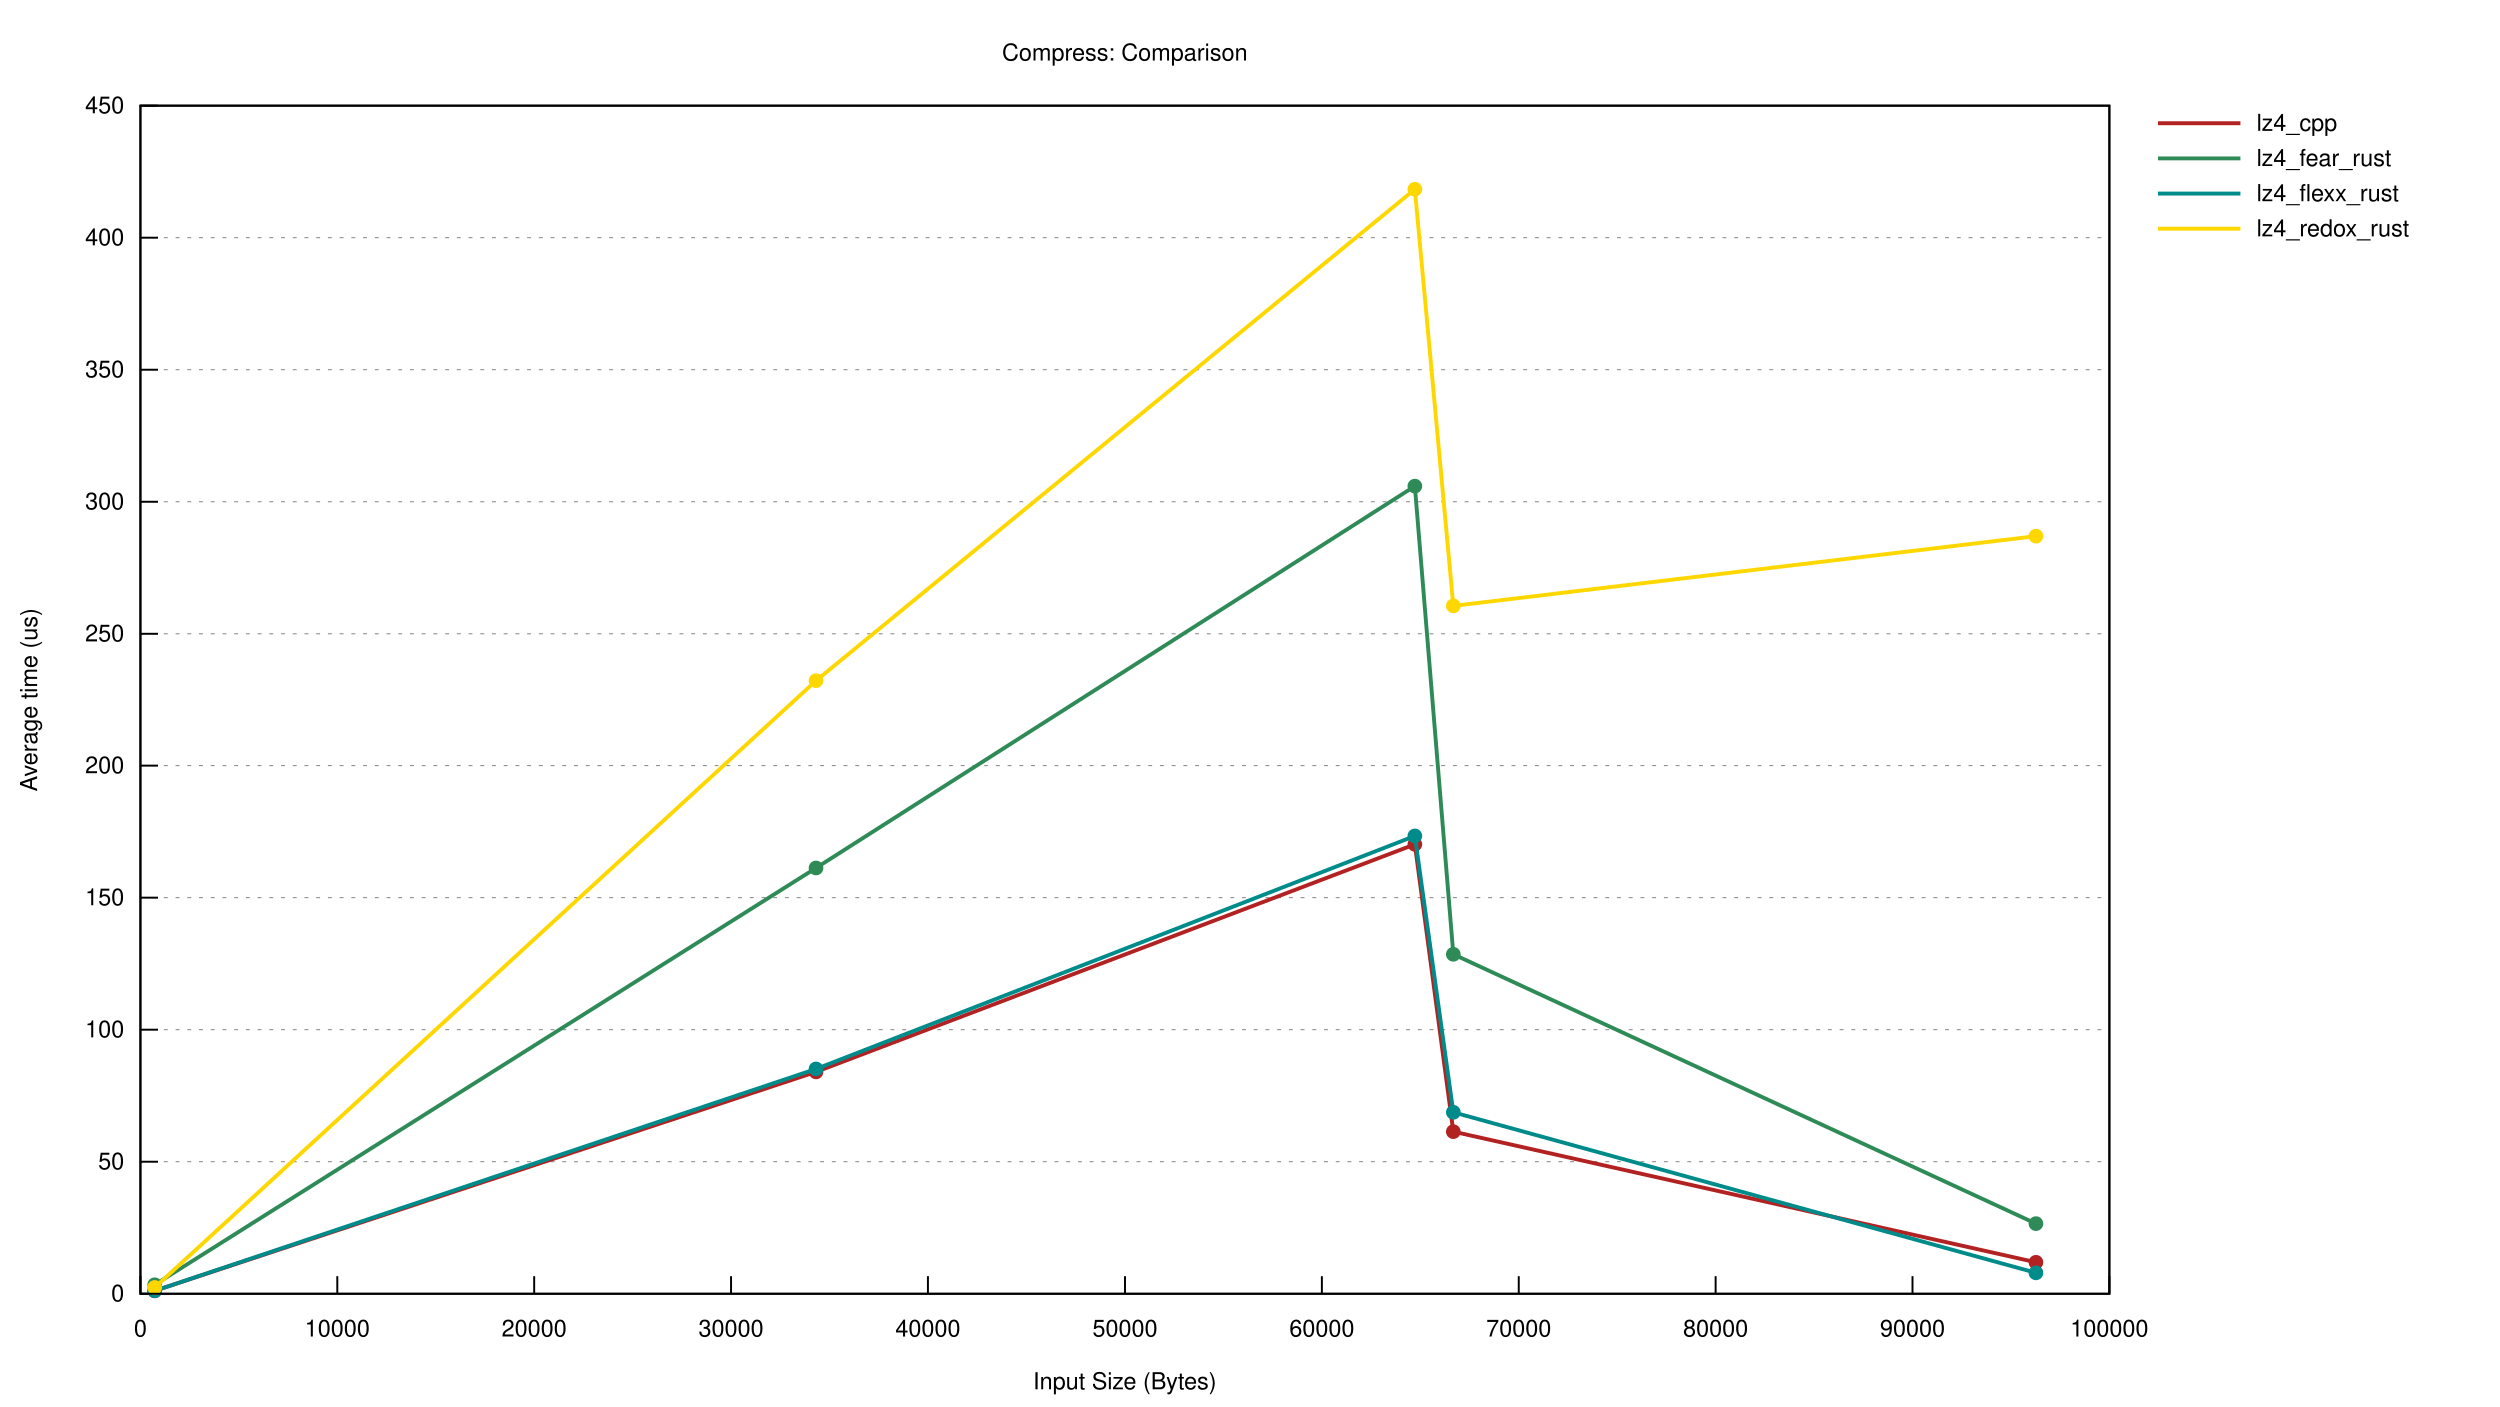
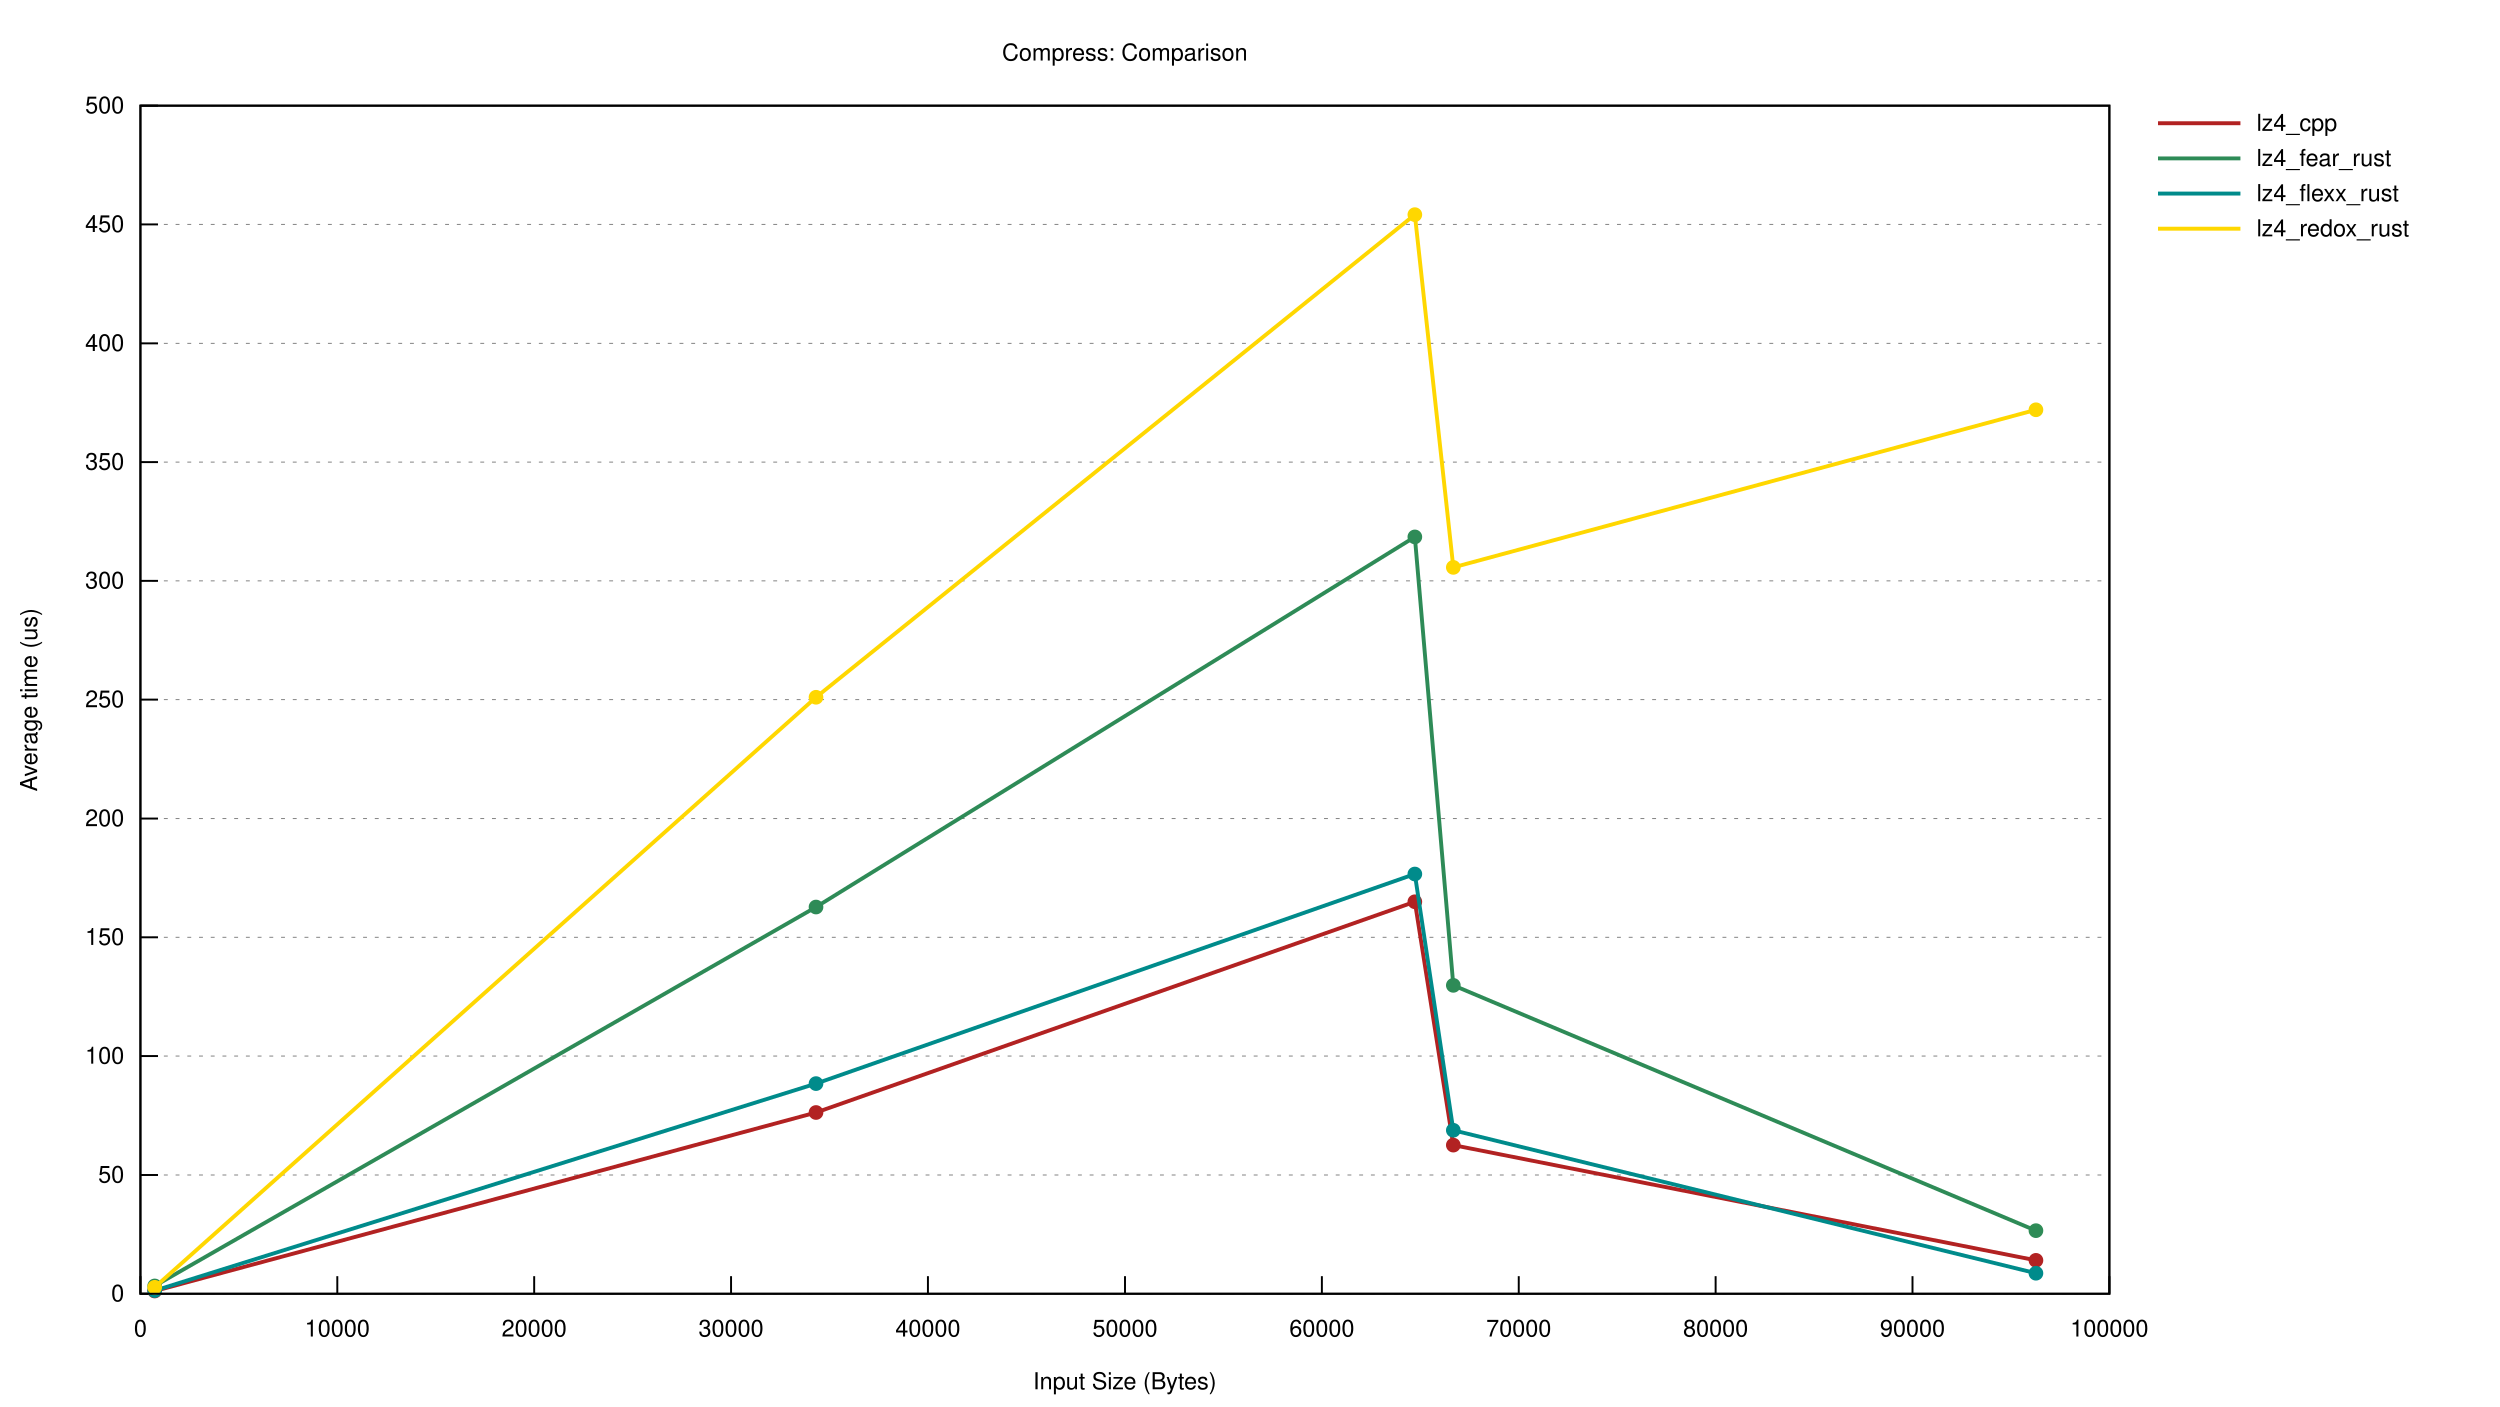
<svg xmlns="http://www.w3.org/2000/svg" xmlns:xlink="http://www.w3.org/1999/xlink" viewBox="0 0 1280 720">
  <g id="gnuplot_canvas">
    <rect x="0" y="0" width="1280" height="720" fill="none" />
    <defs>
      <circle id="gpDot" r="0.5" stroke-width="0.5" stroke="currentColor" />
      <path id="gpPt0" stroke-width="0.222" stroke="currentColor" d="M-1,0 h2 M0,-1 v2" />
      <path id="gpPt1" stroke-width="0.222" stroke="currentColor" d="M-1,-1 L1,1 M1,-1 L-1,1" />
      <path id="gpPt2" stroke-width="0.222" stroke="currentColor" d="M-1,0 L1,0 M0,-1 L0,1 M-1,-1 L1,1 M-1,1 L1,-1" />
      <rect id="gpPt3" stroke-width="0.222" stroke="currentColor" x="-1" y="-1" width="2" height="2" />
      <rect id="gpPt4" stroke-width="0.222" stroke="currentColor" fill="currentColor" x="-1" y="-1" width="2" height="2" />
      <circle id="gpPt5" stroke-width="0.222" stroke="currentColor" cx="0" cy="0" r="1" />
      <use xlink:href="#gpPt5" id="gpPt6" fill="currentColor" stroke="none" />
      <path id="gpPt7" stroke-width="0.222" stroke="currentColor" d="M0,-1.33 L-1.33,0.67 L1.33,0.67 z" />
      <use xlink:href="#gpPt7" id="gpPt8" fill="currentColor" stroke="none" />
      <use xlink:href="#gpPt7" id="gpPt9" stroke="currentColor" transform="rotate(180)" />
      <use xlink:href="#gpPt9" id="gpPt10" fill="currentColor" stroke="none" />
      <use xlink:href="#gpPt3" id="gpPt11" stroke="currentColor" transform="rotate(45)" />
      <use xlink:href="#gpPt11" id="gpPt12" fill="currentColor" stroke="none" />
      <path id="gpPt13" stroke-width="0.222" stroke="currentColor" d="M0,1.330 L1.265,0.411 L0.782,-1.067 L-0.782,-1.076 L-1.265,0.411 z" />
      <use xlink:href="#gpPt13" id="gpPt14" fill="currentColor" stroke="none" />
      <filter id="textbox" filterUnits="objectBoundingBox" x="0" y="0" height="1" width="1">
        <feFlood flood-color="white" flood-opacity="1" result="bgnd" />
        <feComposite in="SourceGraphic" in2="bgnd" operator="atop" />
      </filter>
      <filter id="greybox" filterUnits="objectBoundingBox" x="0" y="0" height="1" width="1">
        <feFlood flood-color="lightgrey" flood-opacity="1" result="grey" />
        <feComposite in="SourceGraphic" in2="grey" operator="atop" />
      </filter>
    </defs>
    <g fill="none" color="white" stroke="currentColor" stroke-width="1.00" stroke-linecap="butt" stroke-linejoin="miter">
</g>
    <g fill="none" color="black" stroke="currentColor" stroke-width="1.00" stroke-linecap="butt" stroke-linejoin="miter">
</g>
    <g fill="none" color="black" stroke="black" stroke-width="0.50" stroke-linecap="butt" stroke-linejoin="miter">
</g>
    <g fill="none" color="gray" stroke="currentColor" stroke-width="0.50" stroke-linecap="butt" stroke-linejoin="miter">
      <path stroke="gray" stroke-dasharray="2,4" class="gridline" d="M71.9,662.4 L1080.0,662.4  " />
    </g>
    <g fill="none" color="gray" stroke="gray" stroke-width="1.00" stroke-linecap="butt" stroke-linejoin="miter">
</g>
    <g fill="none" color="black" stroke="currentColor" stroke-width="1.00" stroke-linecap="butt" stroke-linejoin="miter">
      <path stroke="black" d="M71.9,662.4 L80.9,662.4  " />
      <g transform="translate(63.6,666.3)" stroke="none" fill="black" font-family="Helvetica" font-size="12.00" text-anchor="end">
        <text>
          <tspan font-family="Helvetica"> 0</tspan>
        </text>
      </g>
    </g>
    <g fill="none" color="black" stroke="currentColor" stroke-width="1.00" stroke-linecap="butt" stroke-linejoin="miter">
</g>
    <g fill="none" color="black" stroke="black" stroke-width="0.50" stroke-linecap="butt" stroke-linejoin="miter">
</g>
    <g fill="none" color="gray" stroke="currentColor" stroke-width="0.50" stroke-linecap="butt" stroke-linejoin="miter">
-       <path stroke="gray" stroke-dasharray="2,4" class="gridline" d="M71.9,594.8 L1080.0,594.8  " />
-     </g>
-     <g fill="none" color="gray" stroke="gray" stroke-width="1.00" stroke-linecap="butt" stroke-linejoin="miter">
- </g>
-     <g fill="none" color="black" stroke="currentColor" stroke-width="1.00" stroke-linecap="butt" stroke-linejoin="miter">
-       <path stroke="black" d="M71.9,594.8 L80.9,594.8  " />
-       <g transform="translate(63.6,598.7)" stroke="none" fill="black" font-family="Helvetica" font-size="12.00" text-anchor="end">
+       <path stroke="gray" stroke-dasharray="2,4" class="gridline" d="M71.9,601.6 L1080.0,601.6  " />
+     </g>
+     <g fill="none" color="gray" stroke="gray" stroke-width="1.00" stroke-linecap="butt" stroke-linejoin="miter">
+ </g>
+     <g fill="none" color="black" stroke="currentColor" stroke-width="1.00" stroke-linecap="butt" stroke-linejoin="miter">
+       <path stroke="black" d="M71.9,601.6 L80.9,601.6  " />
+       <g transform="translate(63.6,605.5)" stroke="none" fill="black" font-family="Helvetica" font-size="12.00" text-anchor="end">
        <text>
          <tspan font-family="Helvetica"> 50</tspan>
        </text>
      </g>
    </g>
    <g fill="none" color="black" stroke="currentColor" stroke-width="1.00" stroke-linecap="butt" stroke-linejoin="miter">
</g>
    <g fill="none" color="black" stroke="black" stroke-width="0.50" stroke-linecap="butt" stroke-linejoin="miter">
</g>
    <g fill="none" color="gray" stroke="currentColor" stroke-width="0.50" stroke-linecap="butt" stroke-linejoin="miter">
-       <path stroke="gray" stroke-dasharray="2,4" class="gridline" d="M71.9,527.2 L1080.0,527.2  " />
-     </g>
-     <g fill="none" color="gray" stroke="gray" stroke-width="1.00" stroke-linecap="butt" stroke-linejoin="miter">
- </g>
-     <g fill="none" color="black" stroke="currentColor" stroke-width="1.00" stroke-linecap="butt" stroke-linejoin="miter">
-       <path stroke="black" d="M71.9,527.2 L80.9,527.2  " />
-       <g transform="translate(63.6,531.1)" stroke="none" fill="black" font-family="Helvetica" font-size="12.00" text-anchor="end">
+       <path stroke="gray" stroke-dasharray="2,4" class="gridline" d="M71.9,540.7 L1080.0,540.7  " />
+     </g>
+     <g fill="none" color="gray" stroke="gray" stroke-width="1.00" stroke-linecap="butt" stroke-linejoin="miter">
+ </g>
+     <g fill="none" color="black" stroke="currentColor" stroke-width="1.00" stroke-linecap="butt" stroke-linejoin="miter">
+       <path stroke="black" d="M71.9,540.7 L80.9,540.7  " />
+       <g transform="translate(63.6,544.6)" stroke="none" fill="black" font-family="Helvetica" font-size="12.00" text-anchor="end">
        <text>
          <tspan font-family="Helvetica"> 100</tspan>
        </text>
      </g>
    </g>
    <g fill="none" color="black" stroke="currentColor" stroke-width="1.00" stroke-linecap="butt" stroke-linejoin="miter">
</g>
    <g fill="none" color="black" stroke="black" stroke-width="0.50" stroke-linecap="butt" stroke-linejoin="miter">
</g>
    <g fill="none" color="gray" stroke="currentColor" stroke-width="0.50" stroke-linecap="butt" stroke-linejoin="miter">
-       <path stroke="gray" stroke-dasharray="2,4" class="gridline" d="M71.9,459.6 L1080.0,459.6  " />
-     </g>
-     <g fill="none" color="gray" stroke="gray" stroke-width="1.00" stroke-linecap="butt" stroke-linejoin="miter">
- </g>
-     <g fill="none" color="black" stroke="currentColor" stroke-width="1.00" stroke-linecap="butt" stroke-linejoin="miter">
-       <path stroke="black" d="M71.9,459.6 L80.9,459.6  " />
-       <g transform="translate(63.6,463.5)" stroke="none" fill="black" font-family="Helvetica" font-size="12.00" text-anchor="end">
+       <path stroke="gray" stroke-dasharray="2,4" class="gridline" d="M71.9,479.9 L1080.0,479.9  " />
+     </g>
+     <g fill="none" color="gray" stroke="gray" stroke-width="1.00" stroke-linecap="butt" stroke-linejoin="miter">
+ </g>
+     <g fill="none" color="black" stroke="currentColor" stroke-width="1.00" stroke-linecap="butt" stroke-linejoin="miter">
+       <path stroke="black" d="M71.9,479.9 L80.9,479.9  " />
+       <g transform="translate(63.6,483.8)" stroke="none" fill="black" font-family="Helvetica" font-size="12.00" text-anchor="end">
        <text>
          <tspan font-family="Helvetica"> 150</tspan>
        </text>
      </g>
    </g>
    <g fill="none" color="black" stroke="currentColor" stroke-width="1.00" stroke-linecap="butt" stroke-linejoin="miter">
</g>
    <g fill="none" color="black" stroke="black" stroke-width="0.50" stroke-linecap="butt" stroke-linejoin="miter">
</g>
    <g fill="none" color="gray" stroke="currentColor" stroke-width="0.50" stroke-linecap="butt" stroke-linejoin="miter">
-       <path stroke="gray" stroke-dasharray="2,4" class="gridline" d="M71.9,392.0 L1080.0,392.0  " />
-     </g>
-     <g fill="none" color="gray" stroke="gray" stroke-width="1.00" stroke-linecap="butt" stroke-linejoin="miter">
- </g>
-     <g fill="none" color="black" stroke="currentColor" stroke-width="1.00" stroke-linecap="butt" stroke-linejoin="miter">
-       <path stroke="black" d="M71.9,392.0 L80.9,392.0  " />
-       <g transform="translate(63.6,395.9)" stroke="none" fill="black" font-family="Helvetica" font-size="12.00" text-anchor="end">
+       <path stroke="gray" stroke-dasharray="2,4" class="gridline" d="M71.9,419.1 L1080.0,419.1  " />
+     </g>
+     <g fill="none" color="gray" stroke="gray" stroke-width="1.00" stroke-linecap="butt" stroke-linejoin="miter">
+ </g>
+     <g fill="none" color="black" stroke="currentColor" stroke-width="1.00" stroke-linecap="butt" stroke-linejoin="miter">
+       <path stroke="black" d="M71.9,419.1 L80.9,419.1  " />
+       <g transform="translate(63.6,423.0)" stroke="none" fill="black" font-family="Helvetica" font-size="12.00" text-anchor="end">
        <text>
          <tspan font-family="Helvetica"> 200</tspan>
        </text>
      </g>
    </g>
    <g fill="none" color="black" stroke="currentColor" stroke-width="1.00" stroke-linecap="butt" stroke-linejoin="miter">
</g>
    <g fill="none" color="black" stroke="black" stroke-width="0.50" stroke-linecap="butt" stroke-linejoin="miter">
</g>
    <g fill="none" color="gray" stroke="currentColor" stroke-width="0.50" stroke-linecap="butt" stroke-linejoin="miter">
-       <path stroke="gray" stroke-dasharray="2,4" class="gridline" d="M71.9,324.5 L1080.0,324.5  " />
-     </g>
-     <g fill="none" color="gray" stroke="gray" stroke-width="1.00" stroke-linecap="butt" stroke-linejoin="miter">
- </g>
-     <g fill="none" color="black" stroke="currentColor" stroke-width="1.00" stroke-linecap="butt" stroke-linejoin="miter">
-       <path stroke="black" d="M71.9,324.5 L80.9,324.5  " />
-       <g transform="translate(63.6,328.4)" stroke="none" fill="black" font-family="Helvetica" font-size="12.00" text-anchor="end">
+       <path stroke="gray" stroke-dasharray="2,4" class="gridline" d="M71.9,358.2 L1080.0,358.2  " />
+     </g>
+     <g fill="none" color="gray" stroke="gray" stroke-width="1.00" stroke-linecap="butt" stroke-linejoin="miter">
+ </g>
+     <g fill="none" color="black" stroke="currentColor" stroke-width="1.00" stroke-linecap="butt" stroke-linejoin="miter">
+       <path stroke="black" d="M71.9,358.2 L80.9,358.2  " />
+       <g transform="translate(63.6,362.1)" stroke="none" fill="black" font-family="Helvetica" font-size="12.00" text-anchor="end">
        <text>
          <tspan font-family="Helvetica"> 250</tspan>
        </text>
      </g>
    </g>
    <g fill="none" color="black" stroke="currentColor" stroke-width="1.00" stroke-linecap="butt" stroke-linejoin="miter">
</g>
    <g fill="none" color="black" stroke="black" stroke-width="0.50" stroke-linecap="butt" stroke-linejoin="miter">
</g>
    <g fill="none" color="gray" stroke="currentColor" stroke-width="0.50" stroke-linecap="butt" stroke-linejoin="miter">
-       <path stroke="gray" stroke-dasharray="2,4" class="gridline" d="M71.9,256.9 L1080.0,256.9  " />
-     </g>
-     <g fill="none" color="gray" stroke="gray" stroke-width="1.00" stroke-linecap="butt" stroke-linejoin="miter">
- </g>
-     <g fill="none" color="black" stroke="currentColor" stroke-width="1.00" stroke-linecap="butt" stroke-linejoin="miter">
-       <path stroke="black" d="M71.9,256.9 L80.9,256.9  " />
-       <g transform="translate(63.6,260.8)" stroke="none" fill="black" font-family="Helvetica" font-size="12.00" text-anchor="end">
+       <path stroke="gray" stroke-dasharray="2,4" class="gridline" d="M71.9,297.4 L1080.0,297.4  " />
+     </g>
+     <g fill="none" color="gray" stroke="gray" stroke-width="1.00" stroke-linecap="butt" stroke-linejoin="miter">
+ </g>
+     <g fill="none" color="black" stroke="currentColor" stroke-width="1.00" stroke-linecap="butt" stroke-linejoin="miter">
+       <path stroke="black" d="M71.9,297.4 L80.9,297.4  " />
+       <g transform="translate(63.6,301.3)" stroke="none" fill="black" font-family="Helvetica" font-size="12.00" text-anchor="end">
        <text>
          <tspan font-family="Helvetica"> 300</tspan>
        </text>
      </g>
    </g>
    <g fill="none" color="black" stroke="currentColor" stroke-width="1.00" stroke-linecap="butt" stroke-linejoin="miter">
</g>
    <g fill="none" color="black" stroke="black" stroke-width="0.50" stroke-linecap="butt" stroke-linejoin="miter">
</g>
    <g fill="none" color="gray" stroke="currentColor" stroke-width="0.50" stroke-linecap="butt" stroke-linejoin="miter">
-       <path stroke="gray" stroke-dasharray="2,4" class="gridline" d="M71.9,189.3 L1080.0,189.3  " />
-     </g>
-     <g fill="none" color="gray" stroke="gray" stroke-width="1.00" stroke-linecap="butt" stroke-linejoin="miter">
- </g>
-     <g fill="none" color="black" stroke="currentColor" stroke-width="1.00" stroke-linecap="butt" stroke-linejoin="miter">
-       <path stroke="black" d="M71.9,189.3 L80.9,189.3  " />
-       <g transform="translate(63.6,193.2)" stroke="none" fill="black" font-family="Helvetica" font-size="12.00" text-anchor="end">
+       <path stroke="gray" stroke-dasharray="2,4" class="gridline" d="M71.9,236.6 L1080.0,236.6  " />
+     </g>
+     <g fill="none" color="gray" stroke="gray" stroke-width="1.00" stroke-linecap="butt" stroke-linejoin="miter">
+ </g>
+     <g fill="none" color="black" stroke="currentColor" stroke-width="1.00" stroke-linecap="butt" stroke-linejoin="miter">
+       <path stroke="black" d="M71.9,236.6 L80.9,236.6  " />
+       <g transform="translate(63.6,240.5)" stroke="none" fill="black" font-family="Helvetica" font-size="12.00" text-anchor="end">
        <text>
          <tspan font-family="Helvetica"> 350</tspan>
        </text>
      </g>
    </g>
    <g fill="none" color="black" stroke="currentColor" stroke-width="1.00" stroke-linecap="butt" stroke-linejoin="miter">
</g>
    <g fill="none" color="black" stroke="black" stroke-width="0.50" stroke-linecap="butt" stroke-linejoin="miter">
</g>
    <g fill="none" color="gray" stroke="currentColor" stroke-width="0.50" stroke-linecap="butt" stroke-linejoin="miter">
-       <path stroke="gray" stroke-dasharray="2,4" class="gridline" d="M71.9,121.7 L1080.0,121.7  " />
-     </g>
-     <g fill="none" color="gray" stroke="gray" stroke-width="1.00" stroke-linecap="butt" stroke-linejoin="miter">
- </g>
-     <g fill="none" color="black" stroke="currentColor" stroke-width="1.00" stroke-linecap="butt" stroke-linejoin="miter">
-       <path stroke="black" d="M71.9,121.7 L80.9,121.7  " />
-       <g transform="translate(63.6,125.6)" stroke="none" fill="black" font-family="Helvetica" font-size="12.00" text-anchor="end">
+       <path stroke="gray" stroke-dasharray="2,4" class="gridline" d="M71.9,175.8 L1080.0,175.8  " />
+     </g>
+     <g fill="none" color="gray" stroke="gray" stroke-width="1.00" stroke-linecap="butt" stroke-linejoin="miter">
+ </g>
+     <g fill="none" color="black" stroke="currentColor" stroke-width="1.00" stroke-linecap="butt" stroke-linejoin="miter">
+       <path stroke="black" d="M71.9,175.8 L80.9,175.8  " />
+       <g transform="translate(63.6,179.7)" stroke="none" fill="black" font-family="Helvetica" font-size="12.00" text-anchor="end">
        <text>
          <tspan font-family="Helvetica"> 400</tspan>
+         </text>
+       </g>
+     </g>
+     <g fill="none" color="black" stroke="currentColor" stroke-width="1.00" stroke-linecap="butt" stroke-linejoin="miter">
+ </g>
+     <g fill="none" color="black" stroke="black" stroke-width="0.50" stroke-linecap="butt" stroke-linejoin="miter">
+ </g>
+     <g fill="none" color="gray" stroke="currentColor" stroke-width="0.50" stroke-linecap="butt" stroke-linejoin="miter">
+       <path stroke="gray" stroke-dasharray="2,4" class="gridline" d="M71.9,114.9 L1080.0,114.9  " />
+     </g>
+     <g fill="none" color="gray" stroke="gray" stroke-width="1.00" stroke-linecap="butt" stroke-linejoin="miter">
+ </g>
+     <g fill="none" color="black" stroke="currentColor" stroke-width="1.00" stroke-linecap="butt" stroke-linejoin="miter">
+       <path stroke="black" d="M71.9,114.9 L80.9,114.9  " />
+       <g transform="translate(63.6,118.8)" stroke="none" fill="black" font-family="Helvetica" font-size="12.00" text-anchor="end">
+         <text>
+           <tspan font-family="Helvetica"> 450</tspan>
        </text>
      </g>
    </g>
    <g fill="none" color="black" stroke="currentColor" stroke-width="1.00" stroke-linecap="butt" stroke-linejoin="miter">
</g>
    <g fill="none" color="black" stroke="black" stroke-width="0.50" stroke-linecap="butt" stroke-linejoin="miter">
</g>
    <g fill="none" color="gray" stroke="currentColor" stroke-width="0.50" stroke-linecap="butt" stroke-linejoin="miter">
      <path stroke="gray" stroke-dasharray="2,4" class="gridline" d="M71.9,54.1 L1080.0,54.1  " />
    </g>
    <g fill="none" color="gray" stroke="gray" stroke-width="1.00" stroke-linecap="butt" stroke-linejoin="miter">
</g>
    <g fill="none" color="black" stroke="currentColor" stroke-width="1.00" stroke-linecap="butt" stroke-linejoin="miter">
      <path stroke="black" d="M71.9,54.1 L80.9,54.1  " />
      <g transform="translate(63.6,58.0)" stroke="none" fill="black" font-family="Helvetica" font-size="12.00" text-anchor="end">
        <text>
-           <tspan font-family="Helvetica"> 450</tspan>
+           <tspan font-family="Helvetica"> 500</tspan>
        </text>
      </g>
    </g>
    <g fill="none" color="black" stroke="currentColor" stroke-width="1.00" stroke-linecap="butt" stroke-linejoin="miter">
      <path stroke="black" d="M71.9,662.4 L71.9,653.4  " />
      <g transform="translate(71.9,684.3)" stroke="none" fill="black" font-family="Helvetica" font-size="12.00" text-anchor="middle">
        <text>
          <tspan font-family="Helvetica"> 0</tspan>
        </text>
      </g>
    </g>
    <g fill="none" color="black" stroke="currentColor" stroke-width="1.00" stroke-linecap="butt" stroke-linejoin="miter">
      <path stroke="black" d="M172.7,662.4 L172.7,653.4  " />
      <g transform="translate(172.7,684.3)" stroke="none" fill="black" font-family="Helvetica" font-size="12.00" text-anchor="middle">
        <text>
          <tspan font-family="Helvetica"> 10000</tspan>
        </text>
      </g>
    </g>
    <g fill="none" color="black" stroke="currentColor" stroke-width="1.00" stroke-linecap="butt" stroke-linejoin="miter">
      <path stroke="black" d="M273.5,662.4 L273.5,653.4  " />
      <g transform="translate(273.5,684.3)" stroke="none" fill="black" font-family="Helvetica" font-size="12.00" text-anchor="middle">
        <text>
          <tspan font-family="Helvetica"> 20000</tspan>
        </text>
      </g>
    </g>
    <g fill="none" color="black" stroke="currentColor" stroke-width="1.00" stroke-linecap="butt" stroke-linejoin="miter">
      <path stroke="black" d="M374.3,662.4 L374.3,653.4  " />
      <g transform="translate(374.3,684.3)" stroke="none" fill="black" font-family="Helvetica" font-size="12.00" text-anchor="middle">
        <text>
          <tspan font-family="Helvetica"> 30000</tspan>
        </text>
      </g>
    </g>
    <g fill="none" color="black" stroke="currentColor" stroke-width="1.00" stroke-linecap="butt" stroke-linejoin="miter">
      <path stroke="black" d="M475.1,662.4 L475.1,653.4  " />
      <g transform="translate(475.1,684.3)" stroke="none" fill="black" font-family="Helvetica" font-size="12.00" text-anchor="middle">
        <text>
          <tspan font-family="Helvetica"> 40000</tspan>
        </text>
      </g>
    </g>
    <g fill="none" color="black" stroke="currentColor" stroke-width="1.00" stroke-linecap="butt" stroke-linejoin="miter">
      <path stroke="black" d="M576.0,662.4 L576.0,653.4  " />
      <g transform="translate(576.0,684.3)" stroke="none" fill="black" font-family="Helvetica" font-size="12.00" text-anchor="middle">
        <text>
          <tspan font-family="Helvetica"> 50000</tspan>
        </text>
      </g>
    </g>
    <g fill="none" color="black" stroke="currentColor" stroke-width="1.00" stroke-linecap="butt" stroke-linejoin="miter">
      <path stroke="black" d="M676.8,662.4 L676.8,653.4  " />
      <g transform="translate(676.8,684.3)" stroke="none" fill="black" font-family="Helvetica" font-size="12.00" text-anchor="middle">
        <text>
          <tspan font-family="Helvetica"> 60000</tspan>
        </text>
      </g>
    </g>
    <g fill="none" color="black" stroke="currentColor" stroke-width="1.00" stroke-linecap="butt" stroke-linejoin="miter">
      <path stroke="black" d="M777.6,662.4 L777.6,653.4  " />
      <g transform="translate(777.6,684.3)" stroke="none" fill="black" font-family="Helvetica" font-size="12.00" text-anchor="middle">
        <text>
          <tspan font-family="Helvetica"> 70000</tspan>
        </text>
      </g>
    </g>
    <g fill="none" color="black" stroke="currentColor" stroke-width="1.00" stroke-linecap="butt" stroke-linejoin="miter">
      <path stroke="black" d="M878.4,662.4 L878.4,653.4  " />
      <g transform="translate(878.4,684.3)" stroke="none" fill="black" font-family="Helvetica" font-size="12.00" text-anchor="middle">
        <text>
          <tspan font-family="Helvetica"> 80000</tspan>
        </text>
      </g>
    </g>
    <g fill="none" color="black" stroke="currentColor" stroke-width="1.00" stroke-linecap="butt" stroke-linejoin="miter">
      <path stroke="black" d="M979.2,662.4 L979.2,653.4  " />
      <g transform="translate(979.2,684.3)" stroke="none" fill="black" font-family="Helvetica" font-size="12.00" text-anchor="middle">
        <text>
          <tspan font-family="Helvetica"> 90000</tspan>
        </text>
      </g>
    </g>
    <g fill="none" color="black" stroke="currentColor" stroke-width="1.00" stroke-linecap="butt" stroke-linejoin="miter">
      <path stroke="black" d="M1080.0,662.4 L1080.0,653.4  " />
      <g transform="translate(1080.0,684.3)" stroke="none" fill="black" font-family="Helvetica" font-size="12.00" text-anchor="middle">
        <text>
          <tspan font-family="Helvetica"> 100000</tspan>
        </text>
      </g>
    </g>
    <g fill="none" color="black" stroke="currentColor" stroke-width="1.00" stroke-linecap="butt" stroke-linejoin="miter">
</g>
    <g fill="none" color="black" stroke="currentColor" stroke-width="1.00" stroke-linecap="butt" stroke-linejoin="miter">
      <path stroke="black" d="M71.9,54.1 L71.9,662.4 L1080.0,662.4 L1080.0,54.1 L71.9,54.1 Z  " />
    </g>
    <g fill="none" color="black" stroke="currentColor" stroke-width="1.00" stroke-linecap="butt" stroke-linejoin="miter">
      <g transform="translate(19.0,358.3) rotate(270)" stroke="none" fill="black" font-family="Helvetica" font-size="12.00" text-anchor="middle">
        <text>
          <tspan font-family="Helvetica">Average time (us)</tspan>
        </text>
      </g>
    </g>
    <g fill="none" color="black" stroke="currentColor" stroke-width="1.00" stroke-linecap="butt" stroke-linejoin="miter">
      <g transform="translate(575.9,711.3)" stroke="none" fill="black" font-family="Helvetica" font-size="12.00" text-anchor="middle">
        <text>
          <tspan font-family="Helvetica">Input Size (Bytes)</tspan>
        </text>
      </g>
    </g>
    <g fill="none" color="black" stroke="currentColor" stroke-width="1.00" stroke-linecap="butt" stroke-linejoin="miter">
      <g transform="translate(575.9,31.0)" stroke="none" fill="black" font-family="Helvetica" font-size="12.00" text-anchor="middle">
        <text>
          <tspan font-family="Helvetica">Compress: Comparison</tspan>
        </text>
      </g>
    </g>
    <g fill="none" color="black" stroke="currentColor" stroke-width="1.00" stroke-linecap="butt" stroke-linejoin="miter">
</g>
    <g id="gnuplot_plot_1">
      <g fill="none" color="white" stroke="currentColor" stroke-width="2.00" stroke-linecap="butt" stroke-linejoin="miter">
</g>
      <g fill="none" color="black" stroke="currentColor" stroke-width="2.00" stroke-linecap="butt" stroke-linejoin="miter">
        <g transform="translate(1155.4,67.0)" stroke="none" fill="black" font-family="Helvetica" font-size="12.00" text-anchor="start">
          <text>
            <tspan font-family="Helvetica">lz4_cpp</tspan>
          </text>
        </g>
      </g>
      <g fill="none" color="black" stroke="currentColor" stroke-width="2.00" stroke-linecap="butt" stroke-linejoin="miter">
-         <path stroke="rgb(178,  34,  34)" d="M1104.9,63.1 L1147.1,63.1 M79.2,660.9 L417.8,548.8 L724.4,432.3 L744.1,579.4 L1042.4,646.3  " />
+         <path stroke="rgb(178,  34,  34)" d="M1104.9,63.1 L1147.1,63.1 M79.2,661.0 L417.8,569.6 L724.4,461.7 L744.1,586.3 L1042.4,645.3  " />
      </g>
    </g>
    <g id="gnuplot_plot_2">
      <g fill="none" color="white" stroke="rgb(178,  34,  34)" stroke-width="1.00" stroke-linecap="butt" stroke-linejoin="miter">
</g>
      <g fill="none" color="black" stroke="currentColor" stroke-width="1.00" stroke-linecap="butt" stroke-linejoin="miter">
-         <use xlink:href="#gpPt6" transform="translate(79.2,660.9) scale(3.38)" color="rgb(178,  34,  34)" />
-         <use xlink:href="#gpPt6" transform="translate(417.8,548.8) scale(3.38)" color="rgb(178,  34,  34)" />
-         <use xlink:href="#gpPt6" transform="translate(724.4,432.3) scale(3.38)" color="rgb(178,  34,  34)" />
-         <use xlink:href="#gpPt6" transform="translate(744.1,579.4) scale(3.38)" color="rgb(178,  34,  34)" />
-         <use xlink:href="#gpPt6" transform="translate(1042.4,646.3) scale(3.38)" color="rgb(178,  34,  34)" />
+         <use xlink:href="#gpPt6" transform="translate(79.2,661.0) scale(3.38)" color="rgb(178,  34,  34)" />
+         <use xlink:href="#gpPt6" transform="translate(417.8,569.6) scale(3.38)" color="rgb(178,  34,  34)" />
+         <use xlink:href="#gpPt6" transform="translate(724.4,461.7) scale(3.38)" color="rgb(178,  34,  34)" />
+         <use xlink:href="#gpPt6" transform="translate(744.1,586.3) scale(3.38)" color="rgb(178,  34,  34)" />
+         <use xlink:href="#gpPt6" transform="translate(1042.4,645.3) scale(3.38)" color="rgb(178,  34,  34)" />
      </g>
    </g>
    <g id="gnuplot_plot_3">
      <g fill="none" color="white" stroke="rgb(178,  34,  34)" stroke-width="2.00" stroke-linecap="butt" stroke-linejoin="miter">
</g>
      <g fill="none" color="black" stroke="currentColor" stroke-width="2.00" stroke-linecap="butt" stroke-linejoin="miter">
        <g transform="translate(1155.4,85.0)" stroke="none" fill="black" font-family="Helvetica" font-size="12.00" text-anchor="start">
          <text>
            <tspan font-family="Helvetica">lz4_fear_rust</tspan>
          </text>
        </g>
      </g>
      <g fill="none" color="black" stroke="currentColor" stroke-width="2.00" stroke-linecap="butt" stroke-linejoin="miter">
-         <path stroke="rgb( 46, 139,  87)" d="M1104.9,81.1 L1147.1,81.1 M79.2,657.8 L417.8,444.4 L724.4,248.9 L744.1,488.6 L1042.4,626.5  " />
+         <path stroke="rgb( 46, 139,  87)" d="M1104.9,81.1 L1147.1,81.1 M79.2,658.4 L417.8,464.4 L724.4,274.9 L744.1,504.5 L1042.4,630.1  " />
      </g>
    </g>
    <g id="gnuplot_plot_4">
      <g fill="none" color="white" stroke="rgb( 46, 139,  87)" stroke-width="1.00" stroke-linecap="butt" stroke-linejoin="miter">
</g>
      <g fill="none" color="black" stroke="currentColor" stroke-width="1.00" stroke-linecap="butt" stroke-linejoin="miter">
-         <use xlink:href="#gpPt6" transform="translate(79.2,657.8) scale(3.38)" color="rgb( 46, 139,  87)" />
-         <use xlink:href="#gpPt6" transform="translate(417.8,444.4) scale(3.38)" color="rgb( 46, 139,  87)" />
-         <use xlink:href="#gpPt6" transform="translate(724.4,248.9) scale(3.38)" color="rgb( 46, 139,  87)" />
-         <use xlink:href="#gpPt6" transform="translate(744.1,488.6) scale(3.38)" color="rgb( 46, 139,  87)" />
-         <use xlink:href="#gpPt6" transform="translate(1042.4,626.5) scale(3.38)" color="rgb( 46, 139,  87)" />
+         <use xlink:href="#gpPt6" transform="translate(79.2,658.4) scale(3.38)" color="rgb( 46, 139,  87)" />
+         <use xlink:href="#gpPt6" transform="translate(417.8,464.4) scale(3.38)" color="rgb( 46, 139,  87)" />
+         <use xlink:href="#gpPt6" transform="translate(724.4,274.9) scale(3.38)" color="rgb( 46, 139,  87)" />
+         <use xlink:href="#gpPt6" transform="translate(744.1,504.5) scale(3.38)" color="rgb( 46, 139,  87)" />
+         <use xlink:href="#gpPt6" transform="translate(1042.4,630.1) scale(3.38)" color="rgb( 46, 139,  87)" />
      </g>
    </g>
    <g id="gnuplot_plot_5">
      <g fill="none" color="white" stroke="rgb( 46, 139,  87)" stroke-width="2.00" stroke-linecap="butt" stroke-linejoin="miter">
</g>
      <g fill="none" color="black" stroke="currentColor" stroke-width="2.00" stroke-linecap="butt" stroke-linejoin="miter">
        <g transform="translate(1155.4,103.0)" stroke="none" fill="black" font-family="Helvetica" font-size="12.00" text-anchor="start">
          <text>
            <tspan font-family="Helvetica">lz4_flexx_rust</tspan>
          </text>
        </g>
      </g>
      <g fill="none" color="black" stroke="currentColor" stroke-width="2.00" stroke-linecap="butt" stroke-linejoin="miter">
-         <path stroke="rgb(  0, 139, 139)" d="M1104.9,99.1 L1147.1,99.1 M79.2,660.9 L417.8,547.3 L724.4,428.0 L744.1,569.5 L1042.4,651.7  " />
+         <path stroke="rgb(  0, 139, 139)" d="M1104.9,99.1 L1147.1,99.1 M79.2,660.8 L417.8,554.8 L724.4,447.5 L744.1,578.7 L1042.4,651.9  " />
      </g>
    </g>
    <g id="gnuplot_plot_6">
      <g fill="none" color="white" stroke="rgb(  0, 139, 139)" stroke-width="1.00" stroke-linecap="butt" stroke-linejoin="miter">
</g>
      <g fill="none" color="black" stroke="currentColor" stroke-width="1.00" stroke-linecap="butt" stroke-linejoin="miter">
-         <use xlink:href="#gpPt6" transform="translate(79.2,660.9) scale(3.38)" color="rgb(  0, 139, 139)" />
-         <use xlink:href="#gpPt6" transform="translate(417.8,547.3) scale(3.38)" color="rgb(  0, 139, 139)" />
-         <use xlink:href="#gpPt6" transform="translate(724.4,428.0) scale(3.38)" color="rgb(  0, 139, 139)" />
-         <use xlink:href="#gpPt6" transform="translate(744.1,569.5) scale(3.38)" color="rgb(  0, 139, 139)" />
-         <use xlink:href="#gpPt6" transform="translate(1042.4,651.7) scale(3.38)" color="rgb(  0, 139, 139)" />
+         <use xlink:href="#gpPt6" transform="translate(79.2,660.8) scale(3.38)" color="rgb(  0, 139, 139)" />
+         <use xlink:href="#gpPt6" transform="translate(417.8,554.8) scale(3.38)" color="rgb(  0, 139, 139)" />
+         <use xlink:href="#gpPt6" transform="translate(724.4,447.5) scale(3.38)" color="rgb(  0, 139, 139)" />
+         <use xlink:href="#gpPt6" transform="translate(744.1,578.7) scale(3.38)" color="rgb(  0, 139, 139)" />
+         <use xlink:href="#gpPt6" transform="translate(1042.4,651.9) scale(3.38)" color="rgb(  0, 139, 139)" />
      </g>
    </g>
    <g id="gnuplot_plot_7">
      <g fill="none" color="white" stroke="rgb(  0, 139, 139)" stroke-width="2.00" stroke-linecap="butt" stroke-linejoin="miter">
</g>
      <g fill="none" color="black" stroke="currentColor" stroke-width="2.00" stroke-linecap="butt" stroke-linejoin="miter">
        <g transform="translate(1155.4,121.0)" stroke="none" fill="black" font-family="Helvetica" font-size="12.00" text-anchor="start">
          <text>
            <tspan font-family="Helvetica">lz4_redox_rust</tspan>
          </text>
        </g>
      </g>
      <g fill="none" color="black" stroke="currentColor" stroke-width="2.00" stroke-linecap="butt" stroke-linejoin="miter">
-         <path stroke="rgb(255, 215,   0)" d="M1104.9,117.1 L1147.1,117.1 M79.2,659.2 L417.8,348.5 L724.4,96.9 L744.1,310.2 L1042.4,274.5  " />
+         <path stroke="rgb(255, 215,   0)" d="M1104.9,117.1 L1147.1,117.1 M79.2,659.1 L417.8,357.0 L724.4,109.9 L744.1,290.5 L1042.4,209.8  " />
      </g>
    </g>
    <g id="gnuplot_plot_8">
      <g fill="none" color="white" stroke="rgb(255, 215,   0)" stroke-width="1.00" stroke-linecap="butt" stroke-linejoin="miter">
</g>
      <g fill="none" color="black" stroke="currentColor" stroke-width="1.00" stroke-linecap="butt" stroke-linejoin="miter">
-         <use xlink:href="#gpPt6" transform="translate(79.2,659.2) scale(3.38)" color="rgb(255, 215,   0)" />
-         <use xlink:href="#gpPt6" transform="translate(417.8,348.5) scale(3.38)" color="rgb(255, 215,   0)" />
-         <use xlink:href="#gpPt6" transform="translate(724.4,96.9) scale(3.38)" color="rgb(255, 215,   0)" />
-         <use xlink:href="#gpPt6" transform="translate(744.1,310.2) scale(3.38)" color="rgb(255, 215,   0)" />
-         <use xlink:href="#gpPt6" transform="translate(1042.4,274.5) scale(3.38)" color="rgb(255, 215,   0)" />
+         <use xlink:href="#gpPt6" transform="translate(79.2,659.1) scale(3.38)" color="rgb(255, 215,   0)" />
+         <use xlink:href="#gpPt6" transform="translate(417.8,357.0) scale(3.38)" color="rgb(255, 215,   0)" />
+         <use xlink:href="#gpPt6" transform="translate(724.4,109.9) scale(3.38)" color="rgb(255, 215,   0)" />
+         <use xlink:href="#gpPt6" transform="translate(744.1,290.5) scale(3.38)" color="rgb(255, 215,   0)" />
+         <use xlink:href="#gpPt6" transform="translate(1042.4,209.8) scale(3.38)" color="rgb(255, 215,   0)" />
      </g>
    </g>
    <g fill="none" color="white" stroke="rgb(255, 215,   0)" stroke-width="2.00" stroke-linecap="butt" stroke-linejoin="miter">
</g>
    <g fill="none" color="black" stroke="currentColor" stroke-width="2.00" stroke-linecap="butt" stroke-linejoin="miter">
</g>
    <g fill="none" color="black" stroke="black" stroke-width="1.00" stroke-linecap="butt" stroke-linejoin="miter">
</g>
    <g fill="none" color="black" stroke="currentColor" stroke-width="1.00" stroke-linecap="butt" stroke-linejoin="miter">
      <path stroke="black" d="M71.9,54.1 L71.9,662.4 L1080.0,662.4 L1080.0,54.1 L71.9,54.1 Z  " />
    </g>
    <g fill="none" color="black" stroke="currentColor" stroke-width="1.00" stroke-linecap="butt" stroke-linejoin="miter">
</g>
  </g>
</svg>
